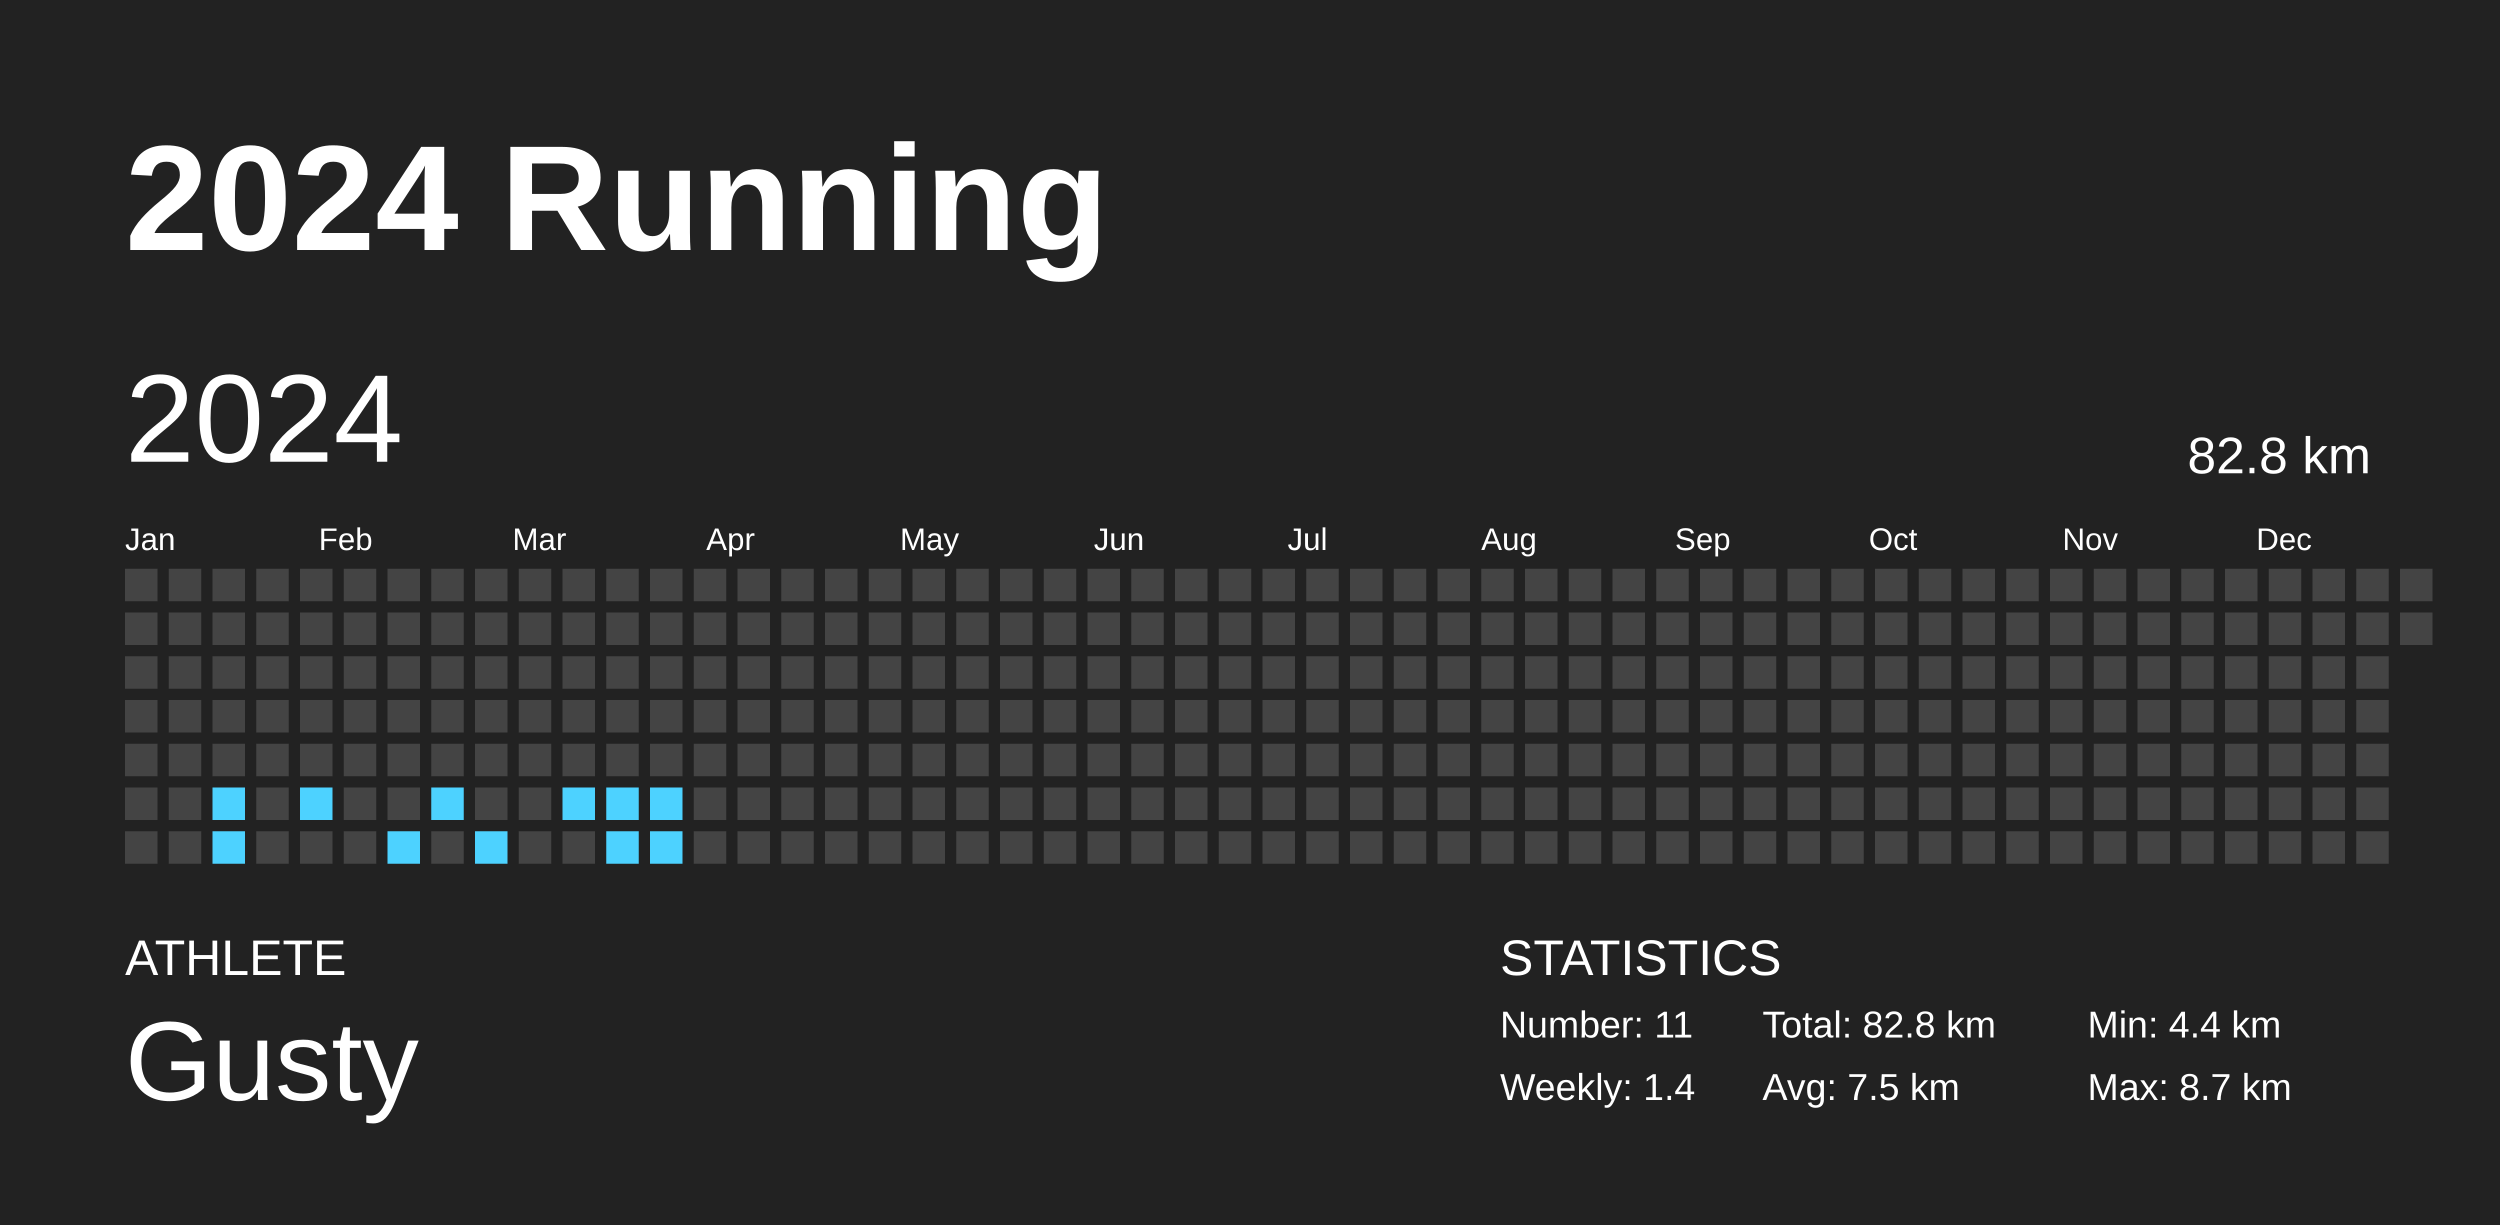
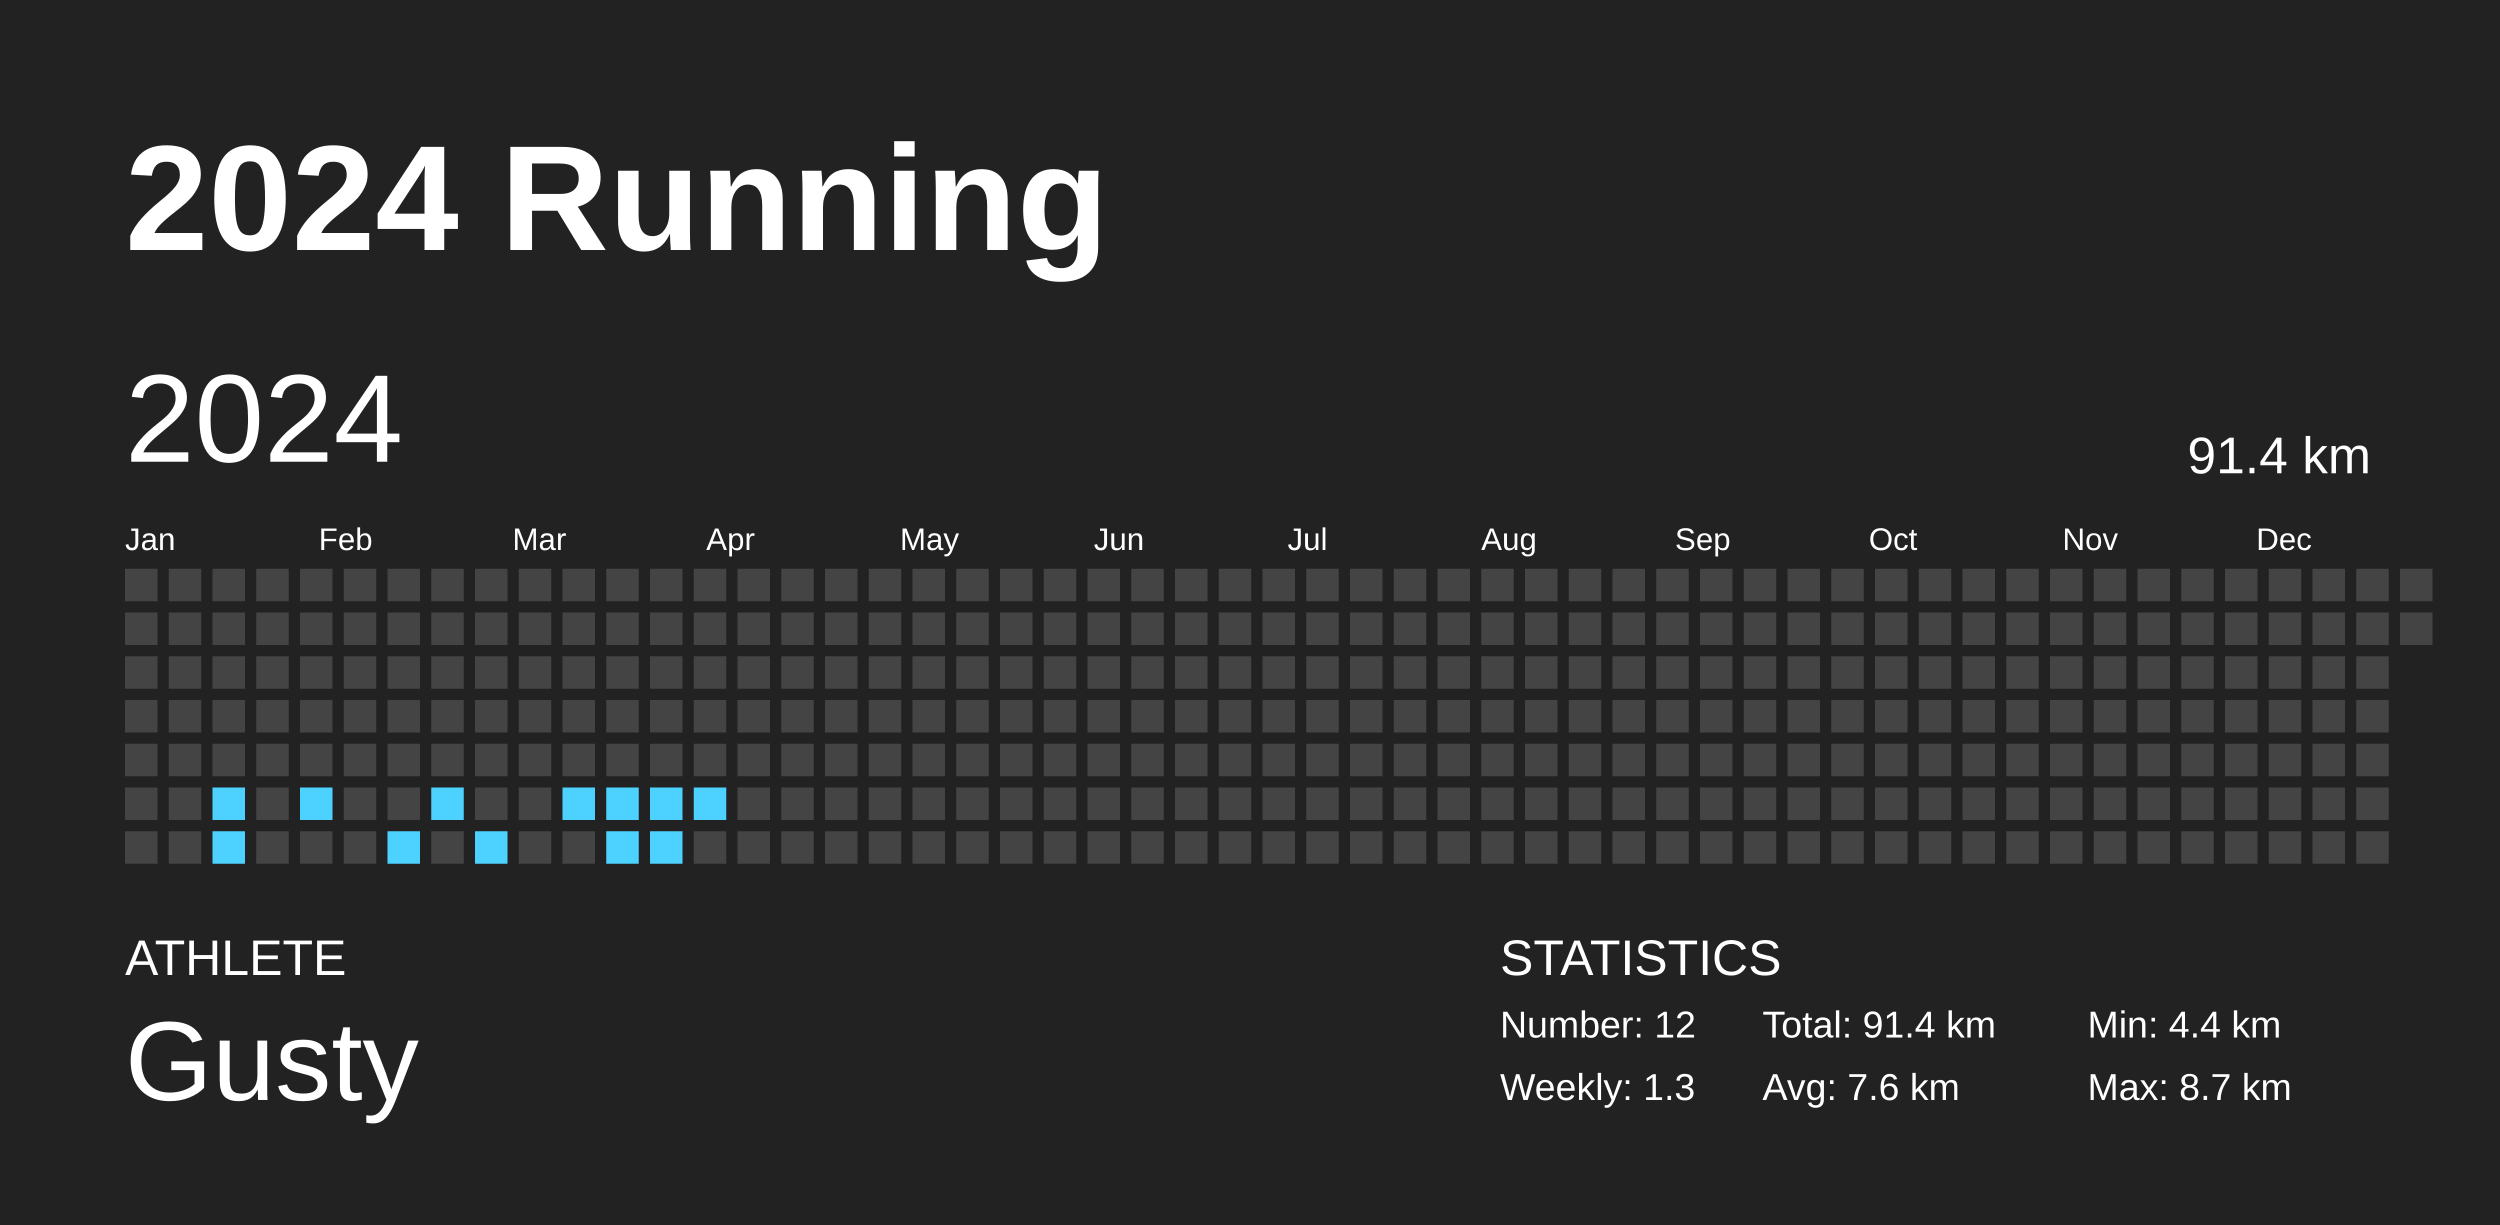
<svg xmlns="http://www.w3.org/2000/svg" baseProfile="full" height="98mm" version="1.1" viewBox="0,0,200,98" width="200mm">
  <defs />
  <rect fill="#222222" height="98" width="200" x="0" y="0" />
  <text fill="#FFFFFF" style="font-size:12px; font-family:Arial; font-weight:bold;" x="10" y="20">2024 Running</text>
  <text fill="#FFFFFF" style="font-size:4px; font-family:Arial" x="10" y="78">ATHLETE</text>
  <text fill="#FFFFFF" style="font-size:9px; font-family:Arial" x="10" y="88">Gusty</text>
  <text fill="#FFFFFF" style="font-size:4px; font-family:Arial" x="120" y="78">STATISTICS</text>
-   <text fill="#FFFFFF" style="font-size:3px; font-family:Arial" x="120" y="83">Number: 11</text>
-   <text fill="#FFFFFF" style="font-size:3px; font-family:Arial" x="120" y="88">Weekly: 1.4</text>
-   <text fill="#FFFFFF" style="font-size:3px; font-family:Arial" x="141" y="83">Total: 82.8 km</text>
-   <text fill="#FFFFFF" style="font-size:3px; font-family:Arial" x="141" y="88">Avg: 7.5 km</text>
+   <text fill="#FFFFFF" style="font-size:3px; font-family:Arial" x="120" y="83">Number: 12</text>
+   <text fill="#FFFFFF" style="font-size:3px; font-family:Arial" x="120" y="88">Weekly: 1.3</text>
+   <text fill="#FFFFFF" style="font-size:3px; font-family:Arial" x="141" y="83">Total: 91.4 km</text>
+   <text fill="#FFFFFF" style="font-size:3px; font-family:Arial" x="141" y="88">Avg: 7.6 km</text>
  <text fill="#FFFFFF" style="font-size:3px; font-family:Arial" x="167" y="83">Min: 4.4 km</text>
  <text fill="#FFFFFF" style="font-size:3px; font-family:Arial" x="167" y="88">Max: 8.7 km</text>
  <text dominant-baseline="hanging" fill="#FFFFFF" style="font-size:10.0px; font-family:Arial;" x="10" y="30">2024</text>
-   <text dominant-baseline="hanging" fill="#FFFFFF" style="font-size:4.125px; font-family:Arial;" x="175" y="35">82.8 km</text>
+   <text dominant-baseline="hanging" fill="#FFFFFF" style="font-size:4.125px; font-family:Arial;" x="175" y="35">91.4 km</text>
  <text fill="#FFFFFF" style="font-size:2.5px; font-family:Arial" x="10.0" y="44">Jan</text>
  <text fill="#FFFFFF" style="font-size:2.5px; font-family:Arial" x="25.5" y="44">Feb</text>
  <text fill="#FFFFFF" style="font-size:2.5px; font-family:Arial" x="41.0" y="44">Mar</text>
  <text fill="#FFFFFF" style="font-size:2.5px; font-family:Arial" x="56.5" y="44">Apr</text>
  <text fill="#FFFFFF" style="font-size:2.5px; font-family:Arial" x="72.0" y="44">May</text>
  <text fill="#FFFFFF" style="font-size:2.5px; font-family:Arial" x="87.5" y="44">Jun</text>
  <text fill="#FFFFFF" style="font-size:2.5px; font-family:Arial" x="103.0" y="44">Jul</text>
  <text fill="#FFFFFF" style="font-size:2.5px; font-family:Arial" x="118.5" y="44">Aug</text>
  <text fill="#FFFFFF" style="font-size:2.5px; font-family:Arial" x="134.0" y="44">Sep</text>
  <text fill="#FFFFFF" style="font-size:2.5px; font-family:Arial" x="149.5" y="44">Oct</text>
  <text fill="#FFFFFF" style="font-size:2.5px; font-family:Arial" x="165.0" y="44">Nov</text>
  <text fill="#FFFFFF" style="font-size:2.5px; font-family:Arial" x="180.5" y="44">Dec</text>
  <rect fill="#444444" height="2.6" width="2.6" x="10.0" y="45.5" />
  <rect fill="#444444" height="2.6" width="2.6" x="10.0" y="49.0" />
  <rect fill="#444444" height="2.6" width="2.6" x="10.0" y="52.5" />
  <rect fill="#444444" height="2.6" width="2.6" x="10.0" y="56.0" />
  <rect fill="#444444" height="2.6" width="2.6" x="10.0" y="59.5" />
  <rect fill="#444444" height="2.6" width="2.6" x="10.0" y="63.0" />
  <rect fill="#444444" height="2.6" width="2.6" x="10.0" y="66.5" />
  <rect fill="#444444" height="2.6" width="2.6" x="13.5" y="45.5" />
  <rect fill="#444444" height="2.6" width="2.6" x="13.5" y="49.0" />
  <rect fill="#444444" height="2.6" width="2.6" x="13.5" y="52.5" />
  <rect fill="#444444" height="2.6" width="2.6" x="13.5" y="56.0" />
  <rect fill="#444444" height="2.6" width="2.6" x="13.5" y="59.5" />
  <rect fill="#444444" height="2.6" width="2.6" x="13.5" y="63.0" />
  <rect fill="#444444" height="2.6" width="2.6" x="13.5" y="66.5" />
  <rect fill="#444444" height="2.6" width="2.6" x="17.0" y="45.5" />
  <rect fill="#444444" height="2.6" width="2.6" x="17.0" y="49.0" />
  <rect fill="#444444" height="2.6" width="2.6" x="17.0" y="52.5" />
  <rect fill="#444444" height="2.6" width="2.6" x="17.0" y="56.0" />
  <rect fill="#444444" height="2.6" width="2.6" x="17.0" y="59.5" />
  <rect fill="#4dd2ff" height="2.6" width="2.6" x="17.0" y="63.0" />
  <rect fill="#4dd2ff" height="2.6" width="2.6" x="17.0" y="66.5" />
  <rect fill="#444444" height="2.6" width="2.6" x="20.5" y="45.5" />
  <rect fill="#444444" height="2.6" width="2.6" x="20.5" y="49.0" />
  <rect fill="#444444" height="2.6" width="2.6" x="20.5" y="52.5" />
  <rect fill="#444444" height="2.6" width="2.6" x="20.5" y="56.0" />
  <rect fill="#444444" height="2.6" width="2.6" x="20.5" y="59.5" />
  <rect fill="#444444" height="2.6" width="2.6" x="20.5" y="63.0" />
  <rect fill="#444444" height="2.6" width="2.6" x="20.5" y="66.5" />
  <rect fill="#444444" height="2.6" width="2.6" x="24.0" y="45.5" />
  <rect fill="#444444" height="2.6" width="2.6" x="24.0" y="49.0" />
  <rect fill="#444444" height="2.6" width="2.6" x="24.0" y="52.5" />
  <rect fill="#444444" height="2.6" width="2.6" x="24.0" y="56.0" />
  <rect fill="#444444" height="2.6" width="2.6" x="24.0" y="59.5" />
  <rect fill="#4dd2ff" height="2.6" width="2.6" x="24.0" y="63.0" />
  <rect fill="#444444" height="2.6" width="2.6" x="24.0" y="66.5" />
  <rect fill="#444444" height="2.6" width="2.6" x="27.5" y="45.5" />
  <rect fill="#444444" height="2.6" width="2.6" x="27.5" y="49.0" />
  <rect fill="#444444" height="2.6" width="2.6" x="27.5" y="52.5" />
  <rect fill="#444444" height="2.6" width="2.6" x="27.5" y="56.0" />
  <rect fill="#444444" height="2.6" width="2.6" x="27.5" y="59.5" />
  <rect fill="#444444" height="2.6" width="2.6" x="27.5" y="63.0" />
  <rect fill="#444444" height="2.6" width="2.6" x="27.5" y="66.5" />
  <rect fill="#444444" height="2.6" width="2.6" x="31.0" y="45.5" />
  <rect fill="#444444" height="2.6" width="2.6" x="31.0" y="49.0" />
  <rect fill="#444444" height="2.6" width="2.6" x="31.0" y="52.5" />
  <rect fill="#444444" height="2.6" width="2.6" x="31.0" y="56.0" />
  <rect fill="#444444" height="2.6" width="2.6" x="31.0" y="59.5" />
  <rect fill="#444444" height="2.6" width="2.6" x="31.0" y="63.0" />
  <rect fill="#4dd2ff" height="2.6" width="2.6" x="31.0" y="66.5" />
  <rect fill="#444444" height="2.6" width="2.6" x="34.5" y="45.5" />
  <rect fill="#444444" height="2.6" width="2.6" x="34.5" y="49.0" />
  <rect fill="#444444" height="2.6" width="2.6" x="34.5" y="52.5" />
  <rect fill="#444444" height="2.6" width="2.6" x="34.5" y="56.0" />
  <rect fill="#444444" height="2.6" width="2.6" x="34.5" y="59.5" />
  <rect fill="#4dd2ff" height="2.6" width="2.6" x="34.5" y="63.0" />
  <rect fill="#444444" height="2.6" width="2.6" x="34.5" y="66.5" />
  <rect fill="#444444" height="2.6" width="2.6" x="38.0" y="45.5" />
  <rect fill="#444444" height="2.6" width="2.6" x="38.0" y="49.0" />
  <rect fill="#444444" height="2.6" width="2.6" x="38.0" y="52.5" />
  <rect fill="#444444" height="2.6" width="2.6" x="38.0" y="56.0" />
  <rect fill="#444444" height="2.6" width="2.6" x="38.0" y="59.5" />
  <rect fill="#444444" height="2.6" width="2.6" x="38.0" y="63.0" />
  <rect fill="#4dd2ff" height="2.6" width="2.6" x="38.0" y="66.5" />
  <rect fill="#444444" height="2.6" width="2.6" x="41.5" y="45.5" />
  <rect fill="#444444" height="2.6" width="2.6" x="41.5" y="49.0" />
  <rect fill="#444444" height="2.6" width="2.6" x="41.5" y="52.5" />
  <rect fill="#444444" height="2.6" width="2.6" x="41.5" y="56.0" />
  <rect fill="#444444" height="2.6" width="2.6" x="41.5" y="59.5" />
  <rect fill="#444444" height="2.6" width="2.6" x="41.5" y="63.0" />
  <rect fill="#444444" height="2.6" width="2.6" x="41.5" y="66.5" />
  <rect fill="#444444" height="2.6" width="2.6" x="45.0" y="45.5" />
  <rect fill="#444444" height="2.6" width="2.6" x="45.0" y="49.0" />
  <rect fill="#444444" height="2.6" width="2.6" x="45.0" y="52.5" />
  <rect fill="#444444" height="2.6" width="2.6" x="45.0" y="56.0" />
  <rect fill="#444444" height="2.6" width="2.6" x="45.0" y="59.5" />
  <rect fill="#4dd2ff" height="2.6" width="2.6" x="45.0" y="63.0" />
  <rect fill="#444444" height="2.6" width="2.6" x="45.0" y="66.5" />
  <rect fill="#444444" height="2.6" width="2.6" x="48.5" y="45.5" />
  <rect fill="#444444" height="2.6" width="2.6" x="48.5" y="49.0" />
  <rect fill="#444444" height="2.6" width="2.6" x="48.5" y="52.5" />
  <rect fill="#444444" height="2.6" width="2.6" x="48.5" y="56.0" />
  <rect fill="#444444" height="2.6" width="2.6" x="48.5" y="59.5" />
  <rect fill="#4dd2ff" height="2.6" width="2.6" x="48.5" y="63.0" />
  <rect fill="#4dd2ff" height="2.6" width="2.6" x="48.5" y="66.5" />
  <rect fill="#444444" height="2.6" width="2.6" x="52.0" y="45.5" />
  <rect fill="#444444" height="2.6" width="2.6" x="52.0" y="49.0" />
  <rect fill="#444444" height="2.6" width="2.6" x="52.0" y="52.5" />
  <rect fill="#444444" height="2.6" width="2.6" x="52.0" y="56.0" />
  <rect fill="#444444" height="2.6" width="2.6" x="52.0" y="59.5" />
  <rect fill="#4dd2ff" height="2.6" width="2.6" x="52.0" y="63.0" />
  <rect fill="#4dd2ff" height="2.6" width="2.6" x="52.0" y="66.5" />
  <rect fill="#444444" height="2.6" width="2.6" x="55.5" y="45.5" />
  <rect fill="#444444" height="2.6" width="2.6" x="55.5" y="49.0" />
  <rect fill="#444444" height="2.6" width="2.6" x="55.5" y="52.5" />
  <rect fill="#444444" height="2.6" width="2.6" x="55.5" y="56.0" />
  <rect fill="#444444" height="2.6" width="2.6" x="55.5" y="59.5" />
-   <rect fill="#444444" height="2.6" width="2.6" x="55.5" y="63.0" />
+   <rect fill="#4dd2ff" height="2.6" width="2.6" x="55.5" y="63.0" />
  <rect fill="#444444" height="2.6" width="2.6" x="55.5" y="66.5" />
  <rect fill="#444444" height="2.6" width="2.6" x="59.0" y="45.5" />
  <rect fill="#444444" height="2.6" width="2.6" x="59.0" y="49.0" />
  <rect fill="#444444" height="2.6" width="2.6" x="59.0" y="52.5" />
  <rect fill="#444444" height="2.6" width="2.6" x="59.0" y="56.0" />
  <rect fill="#444444" height="2.6" width="2.6" x="59.0" y="59.5" />
  <rect fill="#444444" height="2.6" width="2.6" x="59.0" y="63.0" />
  <rect fill="#444444" height="2.6" width="2.6" x="59.0" y="66.5" />
  <rect fill="#444444" height="2.6" width="2.6" x="62.5" y="45.5" />
  <rect fill="#444444" height="2.6" width="2.6" x="62.5" y="49.0" />
  <rect fill="#444444" height="2.6" width="2.6" x="62.5" y="52.5" />
  <rect fill="#444444" height="2.6" width="2.6" x="62.5" y="56.0" />
  <rect fill="#444444" height="2.6" width="2.6" x="62.5" y="59.5" />
  <rect fill="#444444" height="2.6" width="2.6" x="62.5" y="63.0" />
  <rect fill="#444444" height="2.6" width="2.6" x="62.5" y="66.5" />
  <rect fill="#444444" height="2.6" width="2.6" x="66.0" y="45.5" />
  <rect fill="#444444" height="2.6" width="2.6" x="66.0" y="49.0" />
  <rect fill="#444444" height="2.6" width="2.6" x="66.0" y="52.5" />
  <rect fill="#444444" height="2.6" width="2.6" x="66.0" y="56.0" />
  <rect fill="#444444" height="2.6" width="2.6" x="66.0" y="59.5" />
  <rect fill="#444444" height="2.6" width="2.6" x="66.0" y="63.0" />
  <rect fill="#444444" height="2.6" width="2.6" x="66.0" y="66.5" />
  <rect fill="#444444" height="2.6" width="2.6" x="69.5" y="45.5" />
  <rect fill="#444444" height="2.6" width="2.6" x="69.5" y="49.0" />
  <rect fill="#444444" height="2.6" width="2.6" x="69.5" y="52.5" />
  <rect fill="#444444" height="2.6" width="2.6" x="69.5" y="56.0" />
  <rect fill="#444444" height="2.6" width="2.6" x="69.5" y="59.5" />
  <rect fill="#444444" height="2.6" width="2.6" x="69.5" y="63.0" />
  <rect fill="#444444" height="2.6" width="2.6" x="69.5" y="66.5" />
  <rect fill="#444444" height="2.6" width="2.6" x="73.0" y="45.5" />
  <rect fill="#444444" height="2.6" width="2.6" x="73.0" y="49.0" />
  <rect fill="#444444" height="2.6" width="2.6" x="73.0" y="52.5" />
  <rect fill="#444444" height="2.6" width="2.6" x="73.0" y="56.0" />
  <rect fill="#444444" height="2.6" width="2.6" x="73.0" y="59.5" />
  <rect fill="#444444" height="2.6" width="2.6" x="73.0" y="63.0" />
  <rect fill="#444444" height="2.6" width="2.6" x="73.0" y="66.5" />
  <rect fill="#444444" height="2.6" width="2.6" x="76.5" y="45.5" />
  <rect fill="#444444" height="2.6" width="2.6" x="76.5" y="49.0" />
  <rect fill="#444444" height="2.6" width="2.6" x="76.5" y="52.5" />
  <rect fill="#444444" height="2.6" width="2.6" x="76.5" y="56.0" />
  <rect fill="#444444" height="2.6" width="2.6" x="76.5" y="59.5" />
  <rect fill="#444444" height="2.6" width="2.6" x="76.5" y="63.0" />
  <rect fill="#444444" height="2.6" width="2.6" x="76.5" y="66.5" />
  <rect fill="#444444" height="2.6" width="2.6" x="80.0" y="45.5" />
  <rect fill="#444444" height="2.6" width="2.6" x="80.0" y="49.0" />
  <rect fill="#444444" height="2.6" width="2.6" x="80.0" y="52.5" />
  <rect fill="#444444" height="2.6" width="2.6" x="80.0" y="56.0" />
  <rect fill="#444444" height="2.6" width="2.6" x="80.0" y="59.5" />
  <rect fill="#444444" height="2.6" width="2.6" x="80.0" y="63.0" />
  <rect fill="#444444" height="2.6" width="2.6" x="80.0" y="66.5" />
  <rect fill="#444444" height="2.6" width="2.6" x="83.5" y="45.5" />
  <rect fill="#444444" height="2.6" width="2.6" x="83.5" y="49.0" />
  <rect fill="#444444" height="2.6" width="2.6" x="83.5" y="52.5" />
  <rect fill="#444444" height="2.6" width="2.6" x="83.5" y="56.0" />
  <rect fill="#444444" height="2.6" width="2.6" x="83.5" y="59.5" />
  <rect fill="#444444" height="2.6" width="2.6" x="83.5" y="63.0" />
  <rect fill="#444444" height="2.6" width="2.6" x="83.5" y="66.5" />
  <rect fill="#444444" height="2.6" width="2.6" x="87.0" y="45.5" />
  <rect fill="#444444" height="2.6" width="2.6" x="87.0" y="49.0" />
  <rect fill="#444444" height="2.6" width="2.6" x="87.0" y="52.5" />
  <rect fill="#444444" height="2.6" width="2.6" x="87.0" y="56.0" />
  <rect fill="#444444" height="2.6" width="2.6" x="87.0" y="59.5" />
  <rect fill="#444444" height="2.6" width="2.6" x="87.0" y="63.0" />
  <rect fill="#444444" height="2.6" width="2.6" x="87.0" y="66.5" />
  <rect fill="#444444" height="2.6" width="2.6" x="90.5" y="45.5" />
  <rect fill="#444444" height="2.6" width="2.6" x="90.5" y="49.0" />
  <rect fill="#444444" height="2.6" width="2.6" x="90.5" y="52.5" />
  <rect fill="#444444" height="2.6" width="2.6" x="90.5" y="56.0" />
  <rect fill="#444444" height="2.6" width="2.6" x="90.5" y="59.5" />
  <rect fill="#444444" height="2.6" width="2.6" x="90.5" y="63.0" />
  <rect fill="#444444" height="2.6" width="2.6" x="90.5" y="66.5" />
  <rect fill="#444444" height="2.6" width="2.6" x="94.0" y="45.5" />
  <rect fill="#444444" height="2.6" width="2.6" x="94.0" y="49.0" />
  <rect fill="#444444" height="2.6" width="2.6" x="94.0" y="52.5" />
  <rect fill="#444444" height="2.6" width="2.6" x="94.0" y="56.0" />
  <rect fill="#444444" height="2.6" width="2.6" x="94.0" y="59.5" />
  <rect fill="#444444" height="2.6" width="2.6" x="94.0" y="63.0" />
  <rect fill="#444444" height="2.6" width="2.6" x="94.0" y="66.5" />
  <rect fill="#444444" height="2.6" width="2.6" x="97.5" y="45.5" />
  <rect fill="#444444" height="2.6" width="2.6" x="97.5" y="49.0" />
  <rect fill="#444444" height="2.6" width="2.6" x="97.5" y="52.5" />
  <rect fill="#444444" height="2.6" width="2.6" x="97.5" y="56.0" />
  <rect fill="#444444" height="2.6" width="2.6" x="97.5" y="59.5" />
  <rect fill="#444444" height="2.6" width="2.6" x="97.5" y="63.0" />
  <rect fill="#444444" height="2.6" width="2.6" x="97.5" y="66.5" />
  <rect fill="#444444" height="2.6" width="2.6" x="101.0" y="45.5" />
  <rect fill="#444444" height="2.6" width="2.6" x="101.0" y="49.0" />
  <rect fill="#444444" height="2.6" width="2.6" x="101.0" y="52.5" />
  <rect fill="#444444" height="2.6" width="2.6" x="101.0" y="56.0" />
  <rect fill="#444444" height="2.6" width="2.6" x="101.0" y="59.5" />
  <rect fill="#444444" height="2.6" width="2.6" x="101.0" y="63.0" />
  <rect fill="#444444" height="2.6" width="2.6" x="101.0" y="66.5" />
  <rect fill="#444444" height="2.6" width="2.6" x="104.5" y="45.5" />
  <rect fill="#444444" height="2.6" width="2.6" x="104.5" y="49.0" />
  <rect fill="#444444" height="2.6" width="2.6" x="104.5" y="52.5" />
  <rect fill="#444444" height="2.6" width="2.6" x="104.5" y="56.0" />
  <rect fill="#444444" height="2.6" width="2.6" x="104.5" y="59.5" />
  <rect fill="#444444" height="2.6" width="2.6" x="104.5" y="63.0" />
  <rect fill="#444444" height="2.6" width="2.6" x="104.5" y="66.5" />
  <rect fill="#444444" height="2.6" width="2.6" x="108.0" y="45.5" />
  <rect fill="#444444" height="2.6" width="2.6" x="108.0" y="49.0" />
  <rect fill="#444444" height="2.6" width="2.6" x="108.0" y="52.5" />
  <rect fill="#444444" height="2.6" width="2.6" x="108.0" y="56.0" />
  <rect fill="#444444" height="2.6" width="2.6" x="108.0" y="59.5" />
  <rect fill="#444444" height="2.6" width="2.6" x="108.0" y="63.0" />
  <rect fill="#444444" height="2.6" width="2.6" x="108.0" y="66.5" />
  <rect fill="#444444" height="2.6" width="2.6" x="111.5" y="45.5" />
  <rect fill="#444444" height="2.6" width="2.6" x="111.5" y="49.0" />
  <rect fill="#444444" height="2.6" width="2.6" x="111.5" y="52.5" />
  <rect fill="#444444" height="2.6" width="2.6" x="111.5" y="56.0" />
  <rect fill="#444444" height="2.6" width="2.6" x="111.5" y="59.5" />
  <rect fill="#444444" height="2.6" width="2.6" x="111.5" y="63.0" />
  <rect fill="#444444" height="2.6" width="2.6" x="111.5" y="66.5" />
  <rect fill="#444444" height="2.6" width="2.6" x="115.0" y="45.5" />
  <rect fill="#444444" height="2.6" width="2.6" x="115.0" y="49.0" />
  <rect fill="#444444" height="2.6" width="2.6" x="115.0" y="52.5" />
  <rect fill="#444444" height="2.6" width="2.6" x="115.0" y="56.0" />
  <rect fill="#444444" height="2.6" width="2.6" x="115.0" y="59.5" />
  <rect fill="#444444" height="2.6" width="2.6" x="115.0" y="63.0" />
  <rect fill="#444444" height="2.6" width="2.6" x="115.0" y="66.5" />
  <rect fill="#444444" height="2.6" width="2.6" x="118.5" y="45.5" />
  <rect fill="#444444" height="2.6" width="2.6" x="118.5" y="49.0" />
  <rect fill="#444444" height="2.6" width="2.6" x="118.5" y="52.5" />
  <rect fill="#444444" height="2.6" width="2.6" x="118.5" y="56.0" />
  <rect fill="#444444" height="2.6" width="2.6" x="118.5" y="59.5" />
  <rect fill="#444444" height="2.6" width="2.6" x="118.5" y="63.0" />
  <rect fill="#444444" height="2.6" width="2.6" x="118.5" y="66.5" />
  <rect fill="#444444" height="2.6" width="2.6" x="122.0" y="45.5" />
  <rect fill="#444444" height="2.6" width="2.6" x="122.0" y="49.0" />
  <rect fill="#444444" height="2.6" width="2.6" x="122.0" y="52.5" />
  <rect fill="#444444" height="2.6" width="2.6" x="122.0" y="56.0" />
  <rect fill="#444444" height="2.6" width="2.6" x="122.0" y="59.5" />
  <rect fill="#444444" height="2.6" width="2.6" x="122.0" y="63.0" />
  <rect fill="#444444" height="2.6" width="2.6" x="122.0" y="66.5" />
  <rect fill="#444444" height="2.6" width="2.6" x="125.5" y="45.5" />
  <rect fill="#444444" height="2.6" width="2.6" x="125.5" y="49.0" />
  <rect fill="#444444" height="2.6" width="2.6" x="125.5" y="52.5" />
  <rect fill="#444444" height="2.6" width="2.6" x="125.5" y="56.0" />
  <rect fill="#444444" height="2.6" width="2.6" x="125.5" y="59.5" />
  <rect fill="#444444" height="2.6" width="2.6" x="125.5" y="63.0" />
  <rect fill="#444444" height="2.6" width="2.6" x="125.5" y="66.5" />
  <rect fill="#444444" height="2.6" width="2.6" x="129.0" y="45.5" />
  <rect fill="#444444" height="2.6" width="2.6" x="129.0" y="49.0" />
  <rect fill="#444444" height="2.6" width="2.6" x="129.0" y="52.5" />
  <rect fill="#444444" height="2.6" width="2.6" x="129.0" y="56.0" />
  <rect fill="#444444" height="2.6" width="2.6" x="129.0" y="59.5" />
  <rect fill="#444444" height="2.6" width="2.6" x="129.0" y="63.0" />
  <rect fill="#444444" height="2.6" width="2.6" x="129.0" y="66.5" />
  <rect fill="#444444" height="2.6" width="2.6" x="132.5" y="45.5" />
  <rect fill="#444444" height="2.6" width="2.6" x="132.5" y="49.0" />
  <rect fill="#444444" height="2.6" width="2.6" x="132.5" y="52.5" />
  <rect fill="#444444" height="2.6" width="2.6" x="132.5" y="56.0" />
  <rect fill="#444444" height="2.6" width="2.6" x="132.5" y="59.5" />
  <rect fill="#444444" height="2.6" width="2.6" x="132.5" y="63.0" />
  <rect fill="#444444" height="2.6" width="2.6" x="132.5" y="66.5" />
  <rect fill="#444444" height="2.6" width="2.6" x="136.0" y="45.5" />
  <rect fill="#444444" height="2.6" width="2.6" x="136.0" y="49.0" />
  <rect fill="#444444" height="2.6" width="2.6" x="136.0" y="52.5" />
  <rect fill="#444444" height="2.6" width="2.6" x="136.0" y="56.0" />
  <rect fill="#444444" height="2.6" width="2.6" x="136.0" y="59.5" />
  <rect fill="#444444" height="2.6" width="2.6" x="136.0" y="63.0" />
  <rect fill="#444444" height="2.6" width="2.6" x="136.0" y="66.5" />
  <rect fill="#444444" height="2.6" width="2.6" x="139.5" y="45.5" />
  <rect fill="#444444" height="2.6" width="2.6" x="139.5" y="49.0" />
  <rect fill="#444444" height="2.6" width="2.6" x="139.5" y="52.5" />
  <rect fill="#444444" height="2.6" width="2.6" x="139.5" y="56.0" />
  <rect fill="#444444" height="2.6" width="2.6" x="139.5" y="59.5" />
  <rect fill="#444444" height="2.6" width="2.6" x="139.5" y="63.0" />
  <rect fill="#444444" height="2.6" width="2.6" x="139.5" y="66.5" />
  <rect fill="#444444" height="2.6" width="2.6" x="143.0" y="45.5" />
  <rect fill="#444444" height="2.6" width="2.6" x="143.0" y="49.0" />
  <rect fill="#444444" height="2.6" width="2.6" x="143.0" y="52.5" />
  <rect fill="#444444" height="2.6" width="2.6" x="143.0" y="56.0" />
  <rect fill="#444444" height="2.6" width="2.6" x="143.0" y="59.5" />
  <rect fill="#444444" height="2.6" width="2.6" x="143.0" y="63.0" />
  <rect fill="#444444" height="2.6" width="2.6" x="143.0" y="66.5" />
  <rect fill="#444444" height="2.6" width="2.6" x="146.5" y="45.5" />
  <rect fill="#444444" height="2.6" width="2.6" x="146.5" y="49.0" />
  <rect fill="#444444" height="2.6" width="2.6" x="146.5" y="52.5" />
  <rect fill="#444444" height="2.6" width="2.6" x="146.5" y="56.0" />
  <rect fill="#444444" height="2.6" width="2.6" x="146.5" y="59.5" />
  <rect fill="#444444" height="2.6" width="2.6" x="146.5" y="63.0" />
  <rect fill="#444444" height="2.6" width="2.6" x="146.5" y="66.5" />
  <rect fill="#444444" height="2.6" width="2.6" x="150.0" y="45.5" />
  <rect fill="#444444" height="2.6" width="2.6" x="150.0" y="49.0" />
  <rect fill="#444444" height="2.6" width="2.6" x="150.0" y="52.5" />
  <rect fill="#444444" height="2.6" width="2.6" x="150.0" y="56.0" />
  <rect fill="#444444" height="2.6" width="2.6" x="150.0" y="59.5" />
  <rect fill="#444444" height="2.6" width="2.6" x="150.0" y="63.0" />
  <rect fill="#444444" height="2.6" width="2.6" x="150.0" y="66.5" />
  <rect fill="#444444" height="2.6" width="2.6" x="153.5" y="45.5" />
  <rect fill="#444444" height="2.6" width="2.6" x="153.5" y="49.0" />
  <rect fill="#444444" height="2.6" width="2.6" x="153.5" y="52.5" />
  <rect fill="#444444" height="2.6" width="2.6" x="153.5" y="56.0" />
  <rect fill="#444444" height="2.6" width="2.6" x="153.5" y="59.5" />
  <rect fill="#444444" height="2.6" width="2.6" x="153.5" y="63.0" />
  <rect fill="#444444" height="2.6" width="2.6" x="153.5" y="66.5" />
  <rect fill="#444444" height="2.6" width="2.6" x="157.0" y="45.5" />
  <rect fill="#444444" height="2.6" width="2.6" x="157.0" y="49.0" />
  <rect fill="#444444" height="2.6" width="2.6" x="157.0" y="52.5" />
  <rect fill="#444444" height="2.6" width="2.6" x="157.0" y="56.0" />
  <rect fill="#444444" height="2.6" width="2.6" x="157.0" y="59.5" />
  <rect fill="#444444" height="2.6" width="2.6" x="157.0" y="63.0" />
  <rect fill="#444444" height="2.6" width="2.6" x="157.0" y="66.5" />
  <rect fill="#444444" height="2.6" width="2.6" x="160.5" y="45.5" />
  <rect fill="#444444" height="2.6" width="2.6" x="160.5" y="49.0" />
  <rect fill="#444444" height="2.6" width="2.6" x="160.5" y="52.5" />
  <rect fill="#444444" height="2.6" width="2.6" x="160.5" y="56.0" />
  <rect fill="#444444" height="2.6" width="2.6" x="160.5" y="59.5" />
  <rect fill="#444444" height="2.6" width="2.6" x="160.5" y="63.0" />
  <rect fill="#444444" height="2.6" width="2.6" x="160.5" y="66.5" />
  <rect fill="#444444" height="2.6" width="2.6" x="164.0" y="45.5" />
  <rect fill="#444444" height="2.6" width="2.6" x="164.0" y="49.0" />
  <rect fill="#444444" height="2.6" width="2.6" x="164.0" y="52.5" />
  <rect fill="#444444" height="2.6" width="2.6" x="164.0" y="56.0" />
  <rect fill="#444444" height="2.6" width="2.6" x="164.0" y="59.5" />
  <rect fill="#444444" height="2.6" width="2.6" x="164.0" y="63.0" />
  <rect fill="#444444" height="2.6" width="2.6" x="164.0" y="66.5" />
  <rect fill="#444444" height="2.6" width="2.6" x="167.5" y="45.5" />
  <rect fill="#444444" height="2.6" width="2.6" x="167.5" y="49.0" />
  <rect fill="#444444" height="2.6" width="2.6" x="167.5" y="52.5" />
  <rect fill="#444444" height="2.6" width="2.6" x="167.5" y="56.0" />
  <rect fill="#444444" height="2.6" width="2.6" x="167.5" y="59.5" />
  <rect fill="#444444" height="2.6" width="2.6" x="167.5" y="63.0" />
  <rect fill="#444444" height="2.6" width="2.6" x="167.5" y="66.5" />
  <rect fill="#444444" height="2.6" width="2.6" x="171.0" y="45.5" />
  <rect fill="#444444" height="2.6" width="2.6" x="171.0" y="49.0" />
  <rect fill="#444444" height="2.6" width="2.6" x="171.0" y="52.5" />
  <rect fill="#444444" height="2.6" width="2.6" x="171.0" y="56.0" />
  <rect fill="#444444" height="2.6" width="2.6" x="171.0" y="59.5" />
  <rect fill="#444444" height="2.6" width="2.6" x="171.0" y="63.0" />
  <rect fill="#444444" height="2.6" width="2.6" x="171.0" y="66.5" />
  <rect fill="#444444" height="2.6" width="2.6" x="174.5" y="45.5" />
  <rect fill="#444444" height="2.6" width="2.6" x="174.5" y="49.0" />
  <rect fill="#444444" height="2.6" width="2.6" x="174.5" y="52.5" />
  <rect fill="#444444" height="2.6" width="2.6" x="174.5" y="56.0" />
  <rect fill="#444444" height="2.6" width="2.6" x="174.5" y="59.5" />
  <rect fill="#444444" height="2.6" width="2.6" x="174.5" y="63.0" />
  <rect fill="#444444" height="2.6" width="2.6" x="174.5" y="66.5" />
  <rect fill="#444444" height="2.6" width="2.6" x="178.0" y="45.5" />
  <rect fill="#444444" height="2.6" width="2.6" x="178.0" y="49.0" />
  <rect fill="#444444" height="2.6" width="2.6" x="178.0" y="52.5" />
  <rect fill="#444444" height="2.6" width="2.6" x="178.0" y="56.0" />
  <rect fill="#444444" height="2.6" width="2.6" x="178.0" y="59.5" />
  <rect fill="#444444" height="2.6" width="2.6" x="178.0" y="63.0" />
  <rect fill="#444444" height="2.6" width="2.6" x="178.0" y="66.5" />
  <rect fill="#444444" height="2.6" width="2.6" x="181.5" y="45.5" />
  <rect fill="#444444" height="2.6" width="2.6" x="181.5" y="49.0" />
  <rect fill="#444444" height="2.6" width="2.6" x="181.5" y="52.5" />
  <rect fill="#444444" height="2.6" width="2.6" x="181.5" y="56.0" />
  <rect fill="#444444" height="2.6" width="2.6" x="181.5" y="59.5" />
  <rect fill="#444444" height="2.6" width="2.6" x="181.5" y="63.0" />
  <rect fill="#444444" height="2.6" width="2.6" x="181.5" y="66.5" />
  <rect fill="#444444" height="2.6" width="2.6" x="185.0" y="45.5" />
  <rect fill="#444444" height="2.6" width="2.6" x="185.0" y="49.0" />
  <rect fill="#444444" height="2.6" width="2.6" x="185.0" y="52.5" />
  <rect fill="#444444" height="2.6" width="2.6" x="185.0" y="56.0" />
  <rect fill="#444444" height="2.6" width="2.6" x="185.0" y="59.5" />
  <rect fill="#444444" height="2.6" width="2.6" x="185.0" y="63.0" />
  <rect fill="#444444" height="2.6" width="2.6" x="185.0" y="66.5" />
  <rect fill="#444444" height="2.6" width="2.6" x="188.5" y="45.5" />
  <rect fill="#444444" height="2.6" width="2.6" x="188.5" y="49.0" />
  <rect fill="#444444" height="2.6" width="2.6" x="188.5" y="52.5" />
  <rect fill="#444444" height="2.6" width="2.6" x="188.5" y="56.0" />
  <rect fill="#444444" height="2.6" width="2.6" x="188.5" y="59.5" />
  <rect fill="#444444" height="2.6" width="2.6" x="188.5" y="63.0" />
  <rect fill="#444444" height="2.6" width="2.6" x="188.5" y="66.5" />
  <rect fill="#444444" height="2.6" width="2.6" x="192.0" y="45.5" />
  <rect fill="#444444" height="2.6" width="2.6" x="192.0" y="49.0" />
</svg>
